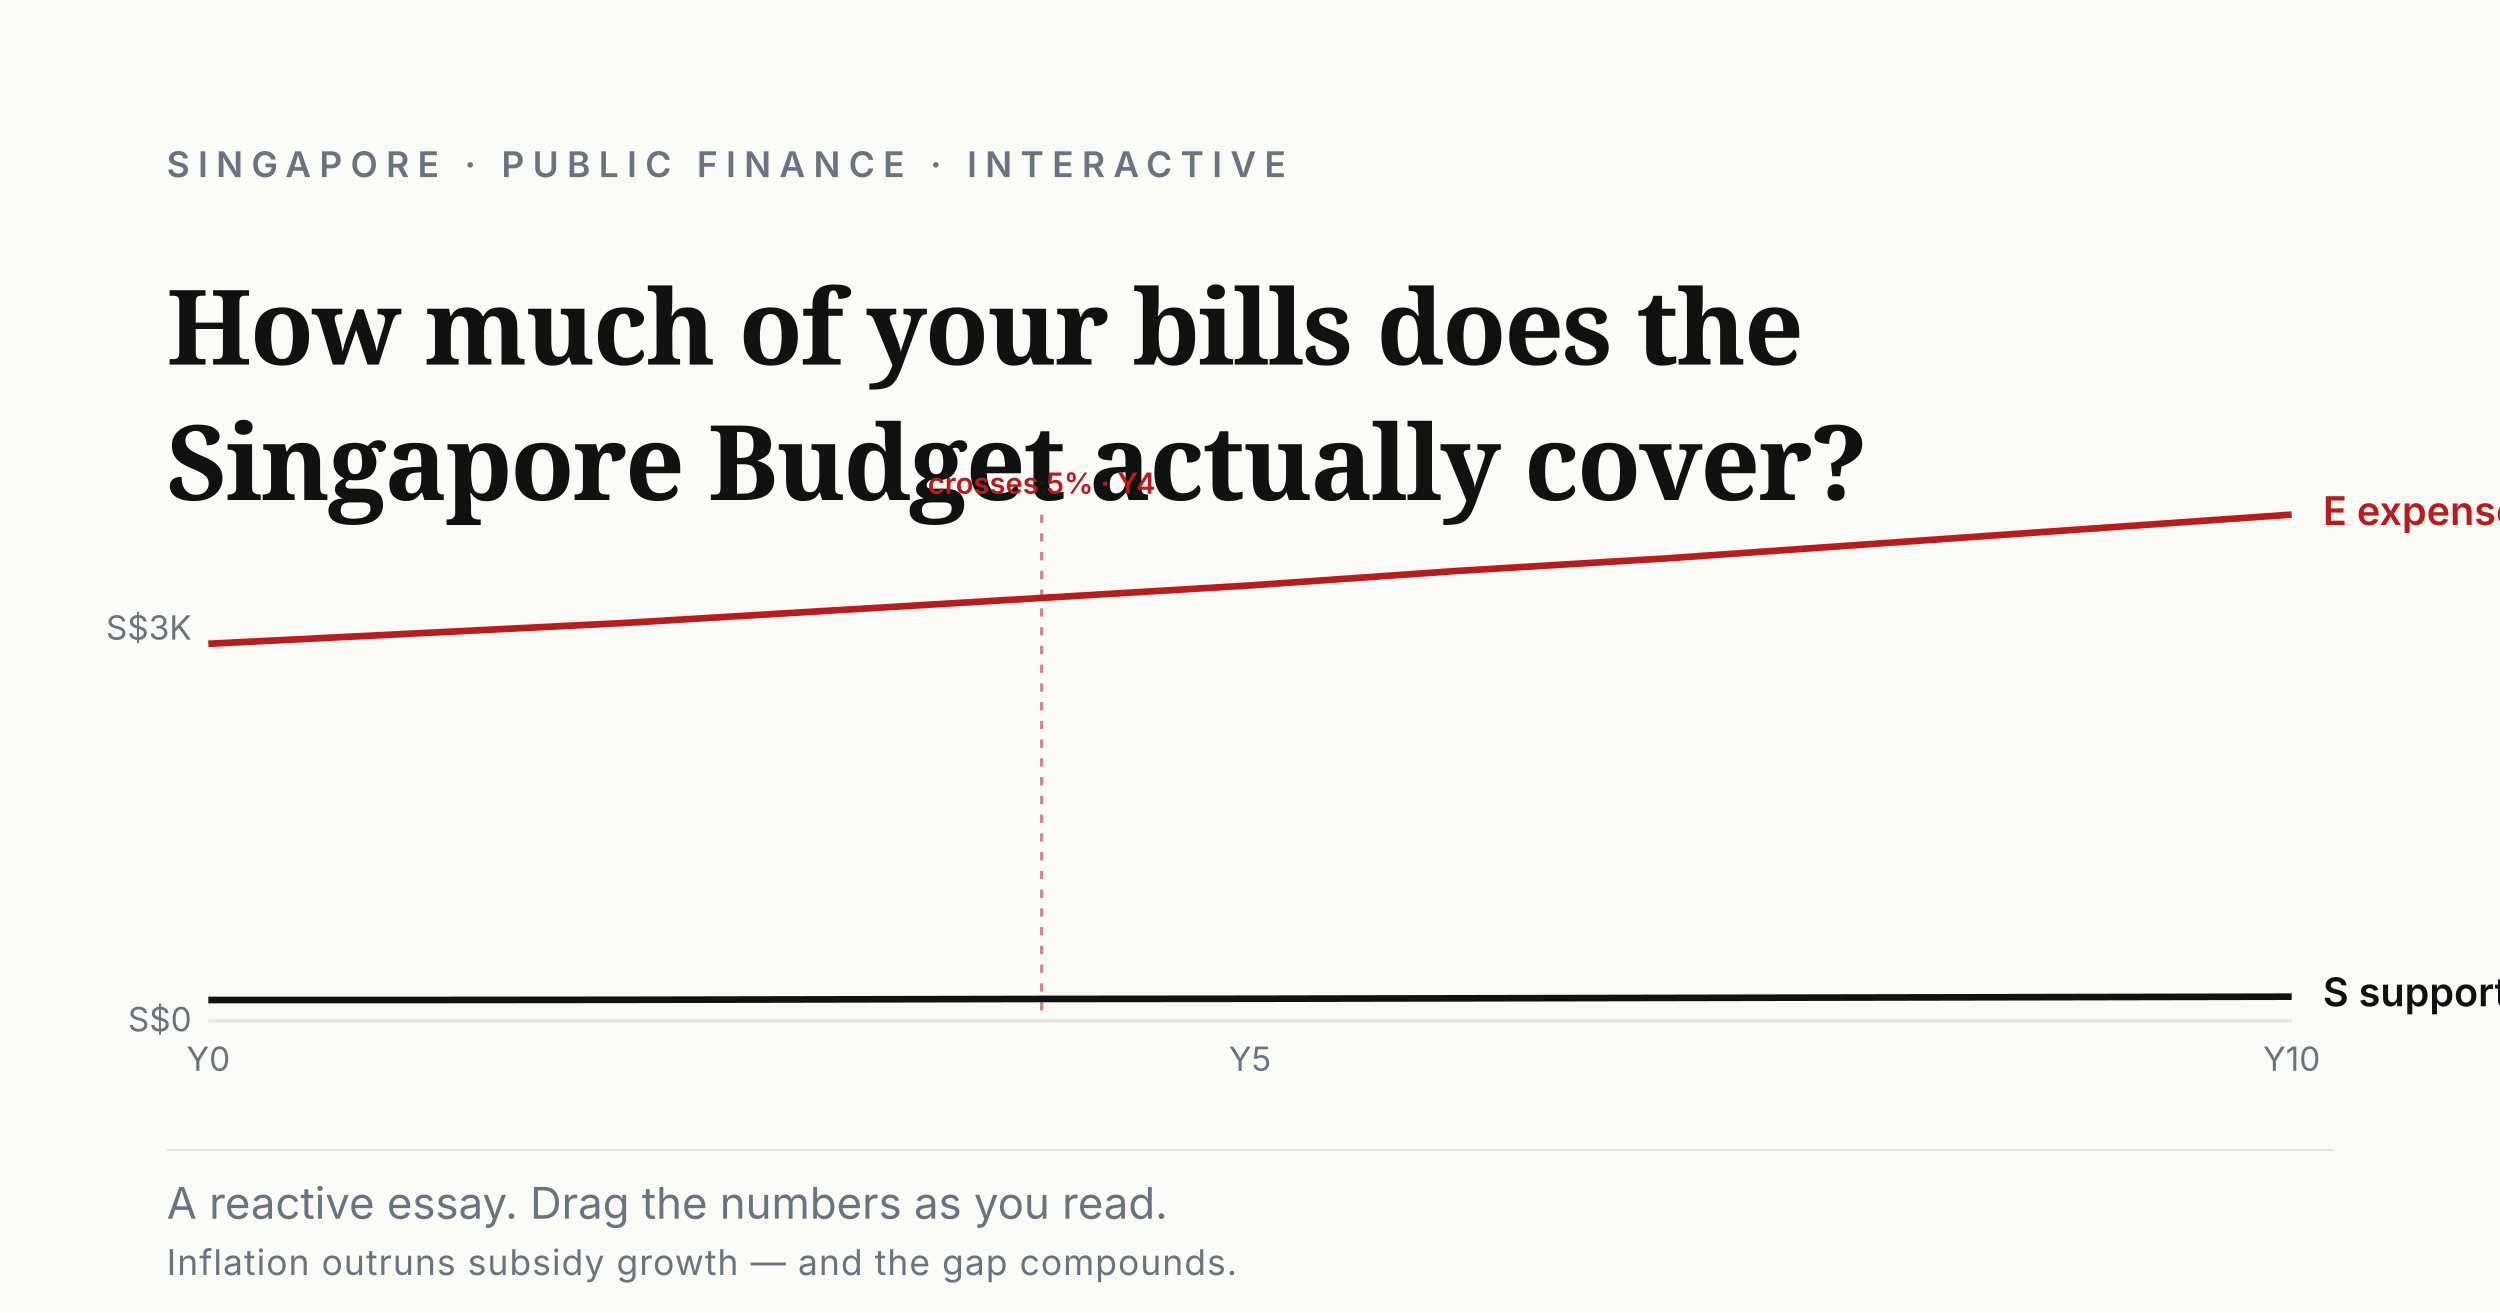
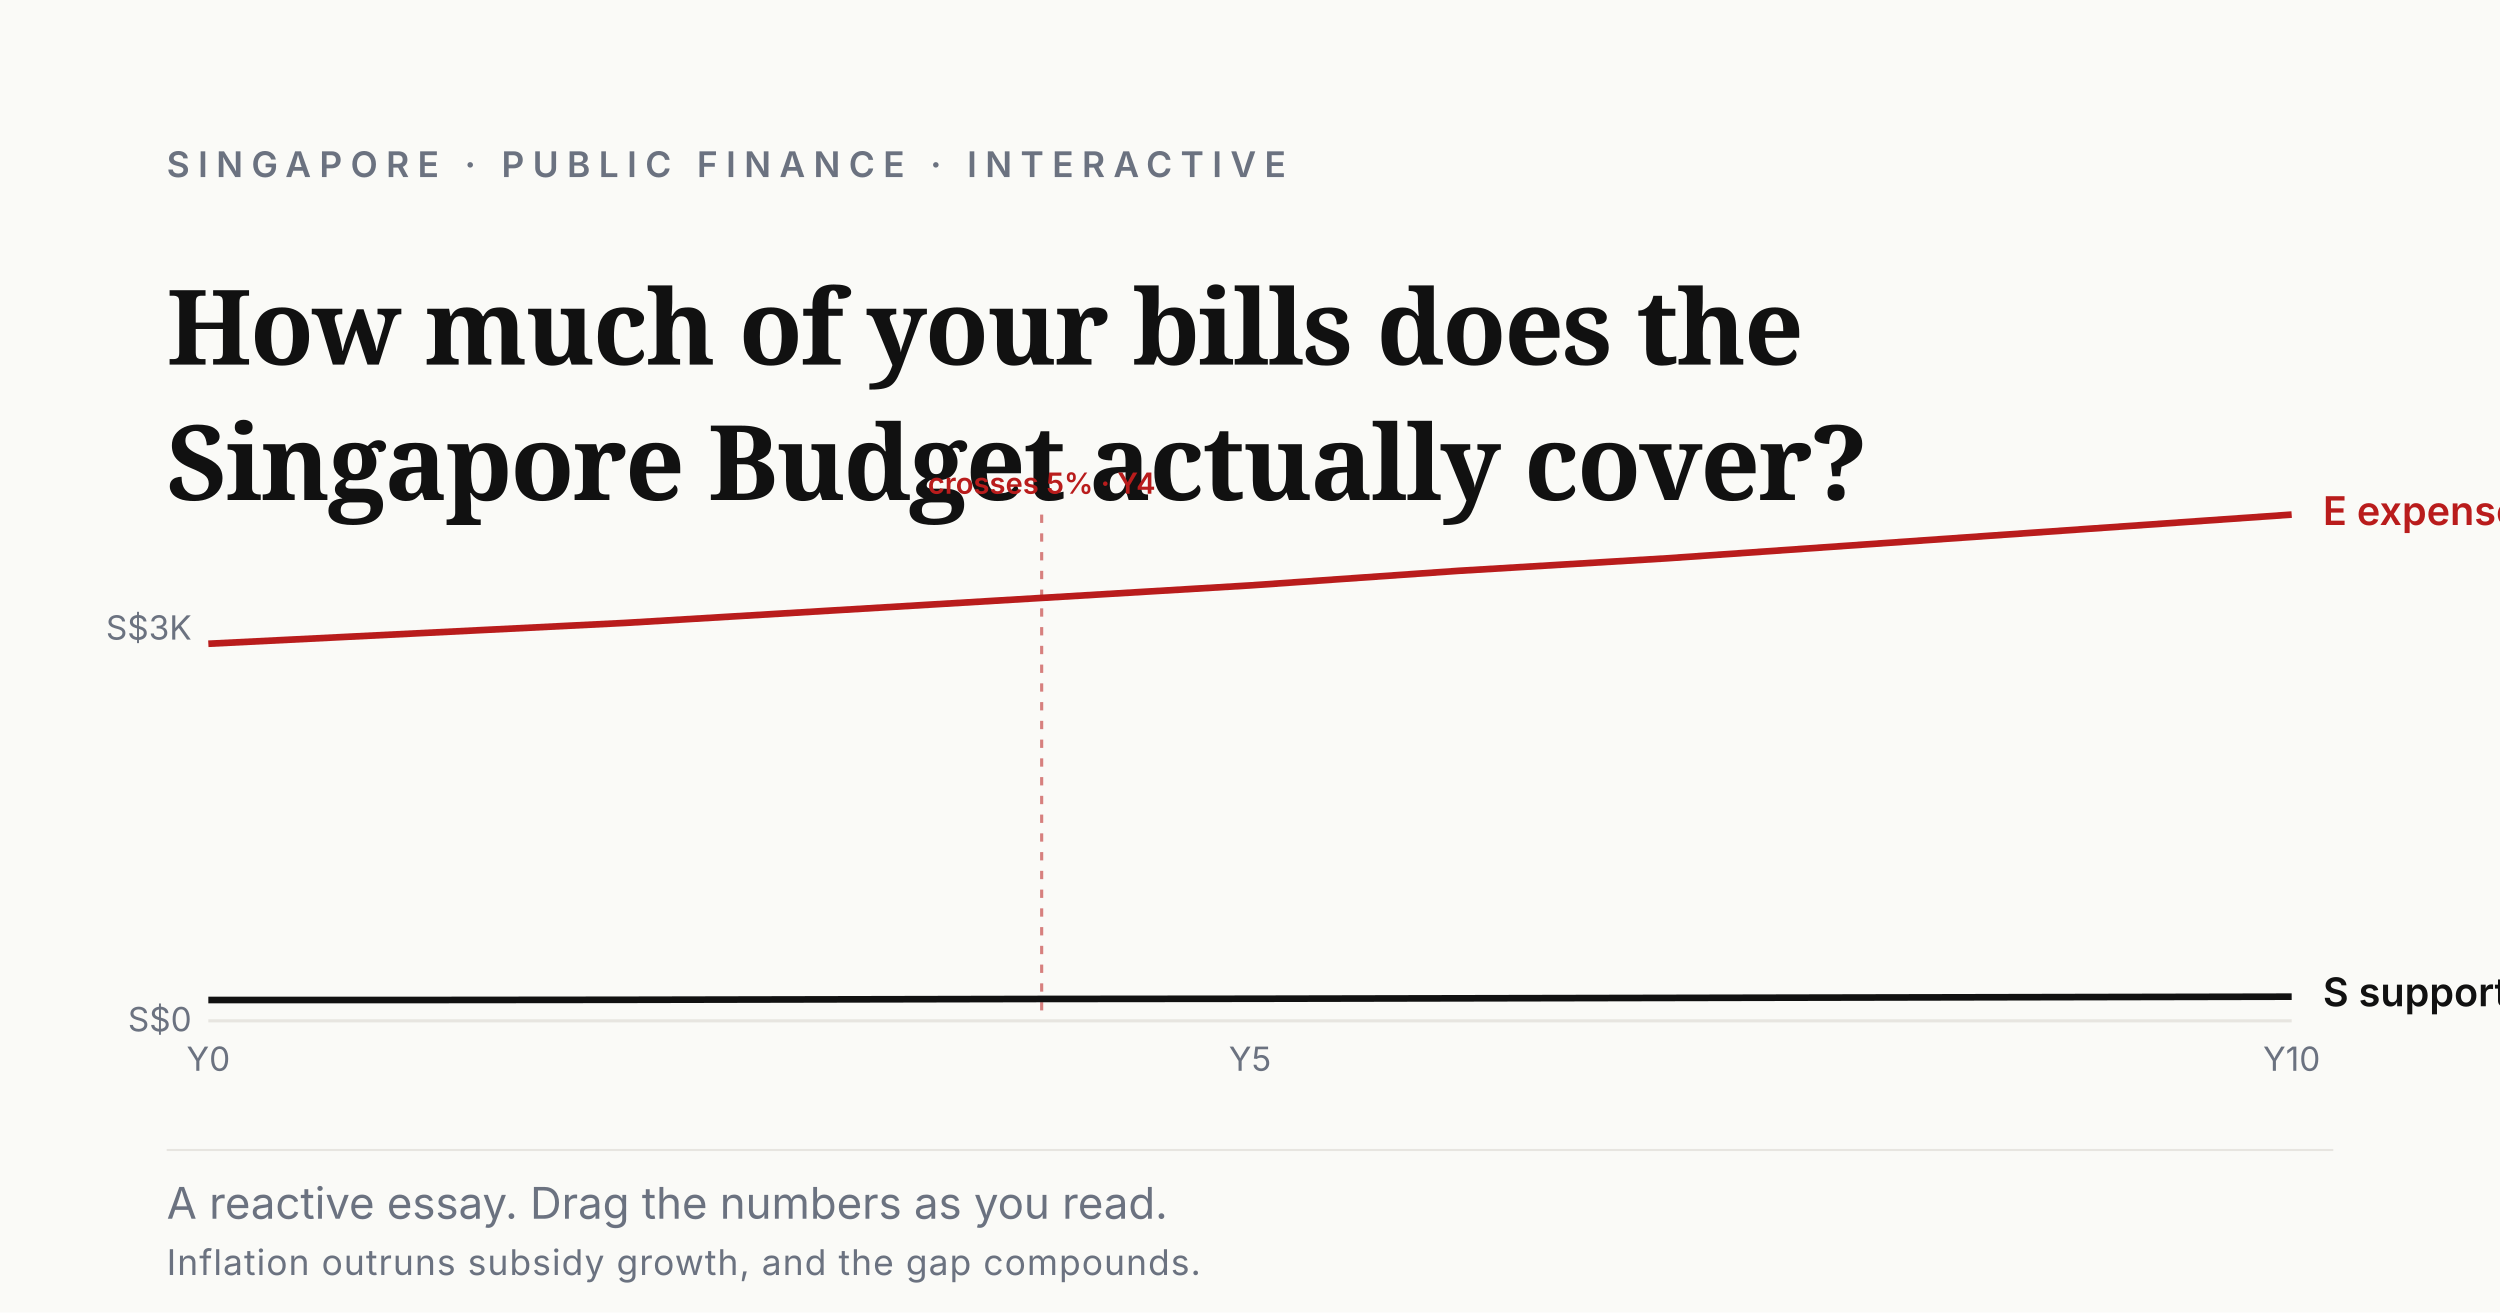
<svg xmlns="http://www.w3.org/2000/svg" viewBox="0 0 1200 630" width="1200" height="630">
  <defs>
    <style>
      .bg { fill: #FAFAF7; }
      .h1 { font-family: Charter, Cambria, Georgia, serif; font-size: 50px; font-weight: 600; fill: #111; letter-spacing: -0.018em; }
      .kicker { font-family: -apple-system, "Helvetica Neue", system-ui, sans-serif; font-size: 17px; font-weight: 600; letter-spacing: 4px; fill: #6B7280; }
      .byline { font-family: -apple-system, "Helvetica Neue", system-ui, sans-serif; font-size: 21px; fill: #6B7280; }
      .url { font-family: -apple-system, "Helvetica Neue", system-ui, sans-serif; font-size: 17px; fill: #6B7280; letter-spacing: 0.03em; }
      .ax { font-family: -apple-system, "Helvetica Neue", system-ui, sans-serif; font-size: 16px; fill: #6B7280; font-variant-numeric: tabular-nums; }
      .label { font-family: -apple-system, "Helvetica Neue", system-ui, sans-serif; font-size: 19px; font-weight: 600; font-variant-numeric: tabular-nums; }
      .label-e { fill: #B91C1C; }
      .label-s { fill: #111; }
      .line-e { fill: none; stroke: #B91C1C; stroke-width: 3.2; }
      .line-s { fill: none; stroke: #111; stroke-width: 3.2; }
      .baseline { stroke: #E7E5E0; stroke-width: 1.5; }
      .cross-line { stroke: #B91C1C; stroke-width: 1.5; stroke-dasharray: 4 5; opacity: 0.55; }
      .cross-label { font-family: -apple-system, "Helvetica Neue", system-ui, sans-serif; font-size: 14px; fill: #B91C1C; font-weight: 600; }
      .footer-rule { stroke: #E7E5E0; stroke-width: 1; }
    </style>
  </defs>
  <rect class="bg" x="0" y="0" width="1200" height="630" />
  <text class="kicker" x="80" y="85">SINGAPORE  ·  PUBLIC FINANCE  ·  INTERACTIVE</text>
  <text class="h1" x="80" y="175">How much of your bills does the</text>
  <text class="h1" x="80" y="240">Singapore Budget actually cover?</text>
  <line class="baseline" x1="100" y1="490" x2="1100" y2="490" />
  <text class="ax" x="92" y="495" text-anchor="end">S$0</text>
  <text class="ax" x="92" y="307" text-anchor="end">S$3K</text>
  <text class="ax" x="100" y="514" text-anchor="middle">Y0</text>
  <text class="ax" x="600" y="514" text-anchor="middle">Y5</text>
  <text class="ax" x="1100" y="514" text-anchor="middle">Y10</text>
  <line class="cross-line" x1="500" y1="247" x2="500" y2="490" />
  <text class="cross-label" x="500" y="237" text-anchor="middle">crosses 5% · Y4</text>
  <path class="line-s" d="M 100 480 L 200 480 L 300 479.9 L 400 479.7 L 500 479.5 L 600 479.4 L 700 479.2 L 800 479.0 L 900 478.8 L 1000 478.6 L 1100 478.4" />
  <path class="line-e" d="M 100 309 L 200 304 L 300 299 L 400 293 L 500 287 L 600 281 L 700 274 L 800 268 L 900 261 L 1000 254 L 1100 247" />
  <text class="label label-e" x="1115" y="252">E  expenses</text>
  <text class="label label-s" x="1115" y="483">S  support</text>
  <line class="footer-rule" x1="80" y1="552" x2="1120" y2="552" />
  <text class="byline" x="80" y="585">A reactive essay. Drag the numbers as you read.</text>
-   <text class="url" x="80" y="612">Inflation outruns subsidy growth — and the gap compounds.</text>
+   <text class="url" x="80" y="612">Inflation outruns subsidy growth, and the gap compounds.</text>
</svg>
